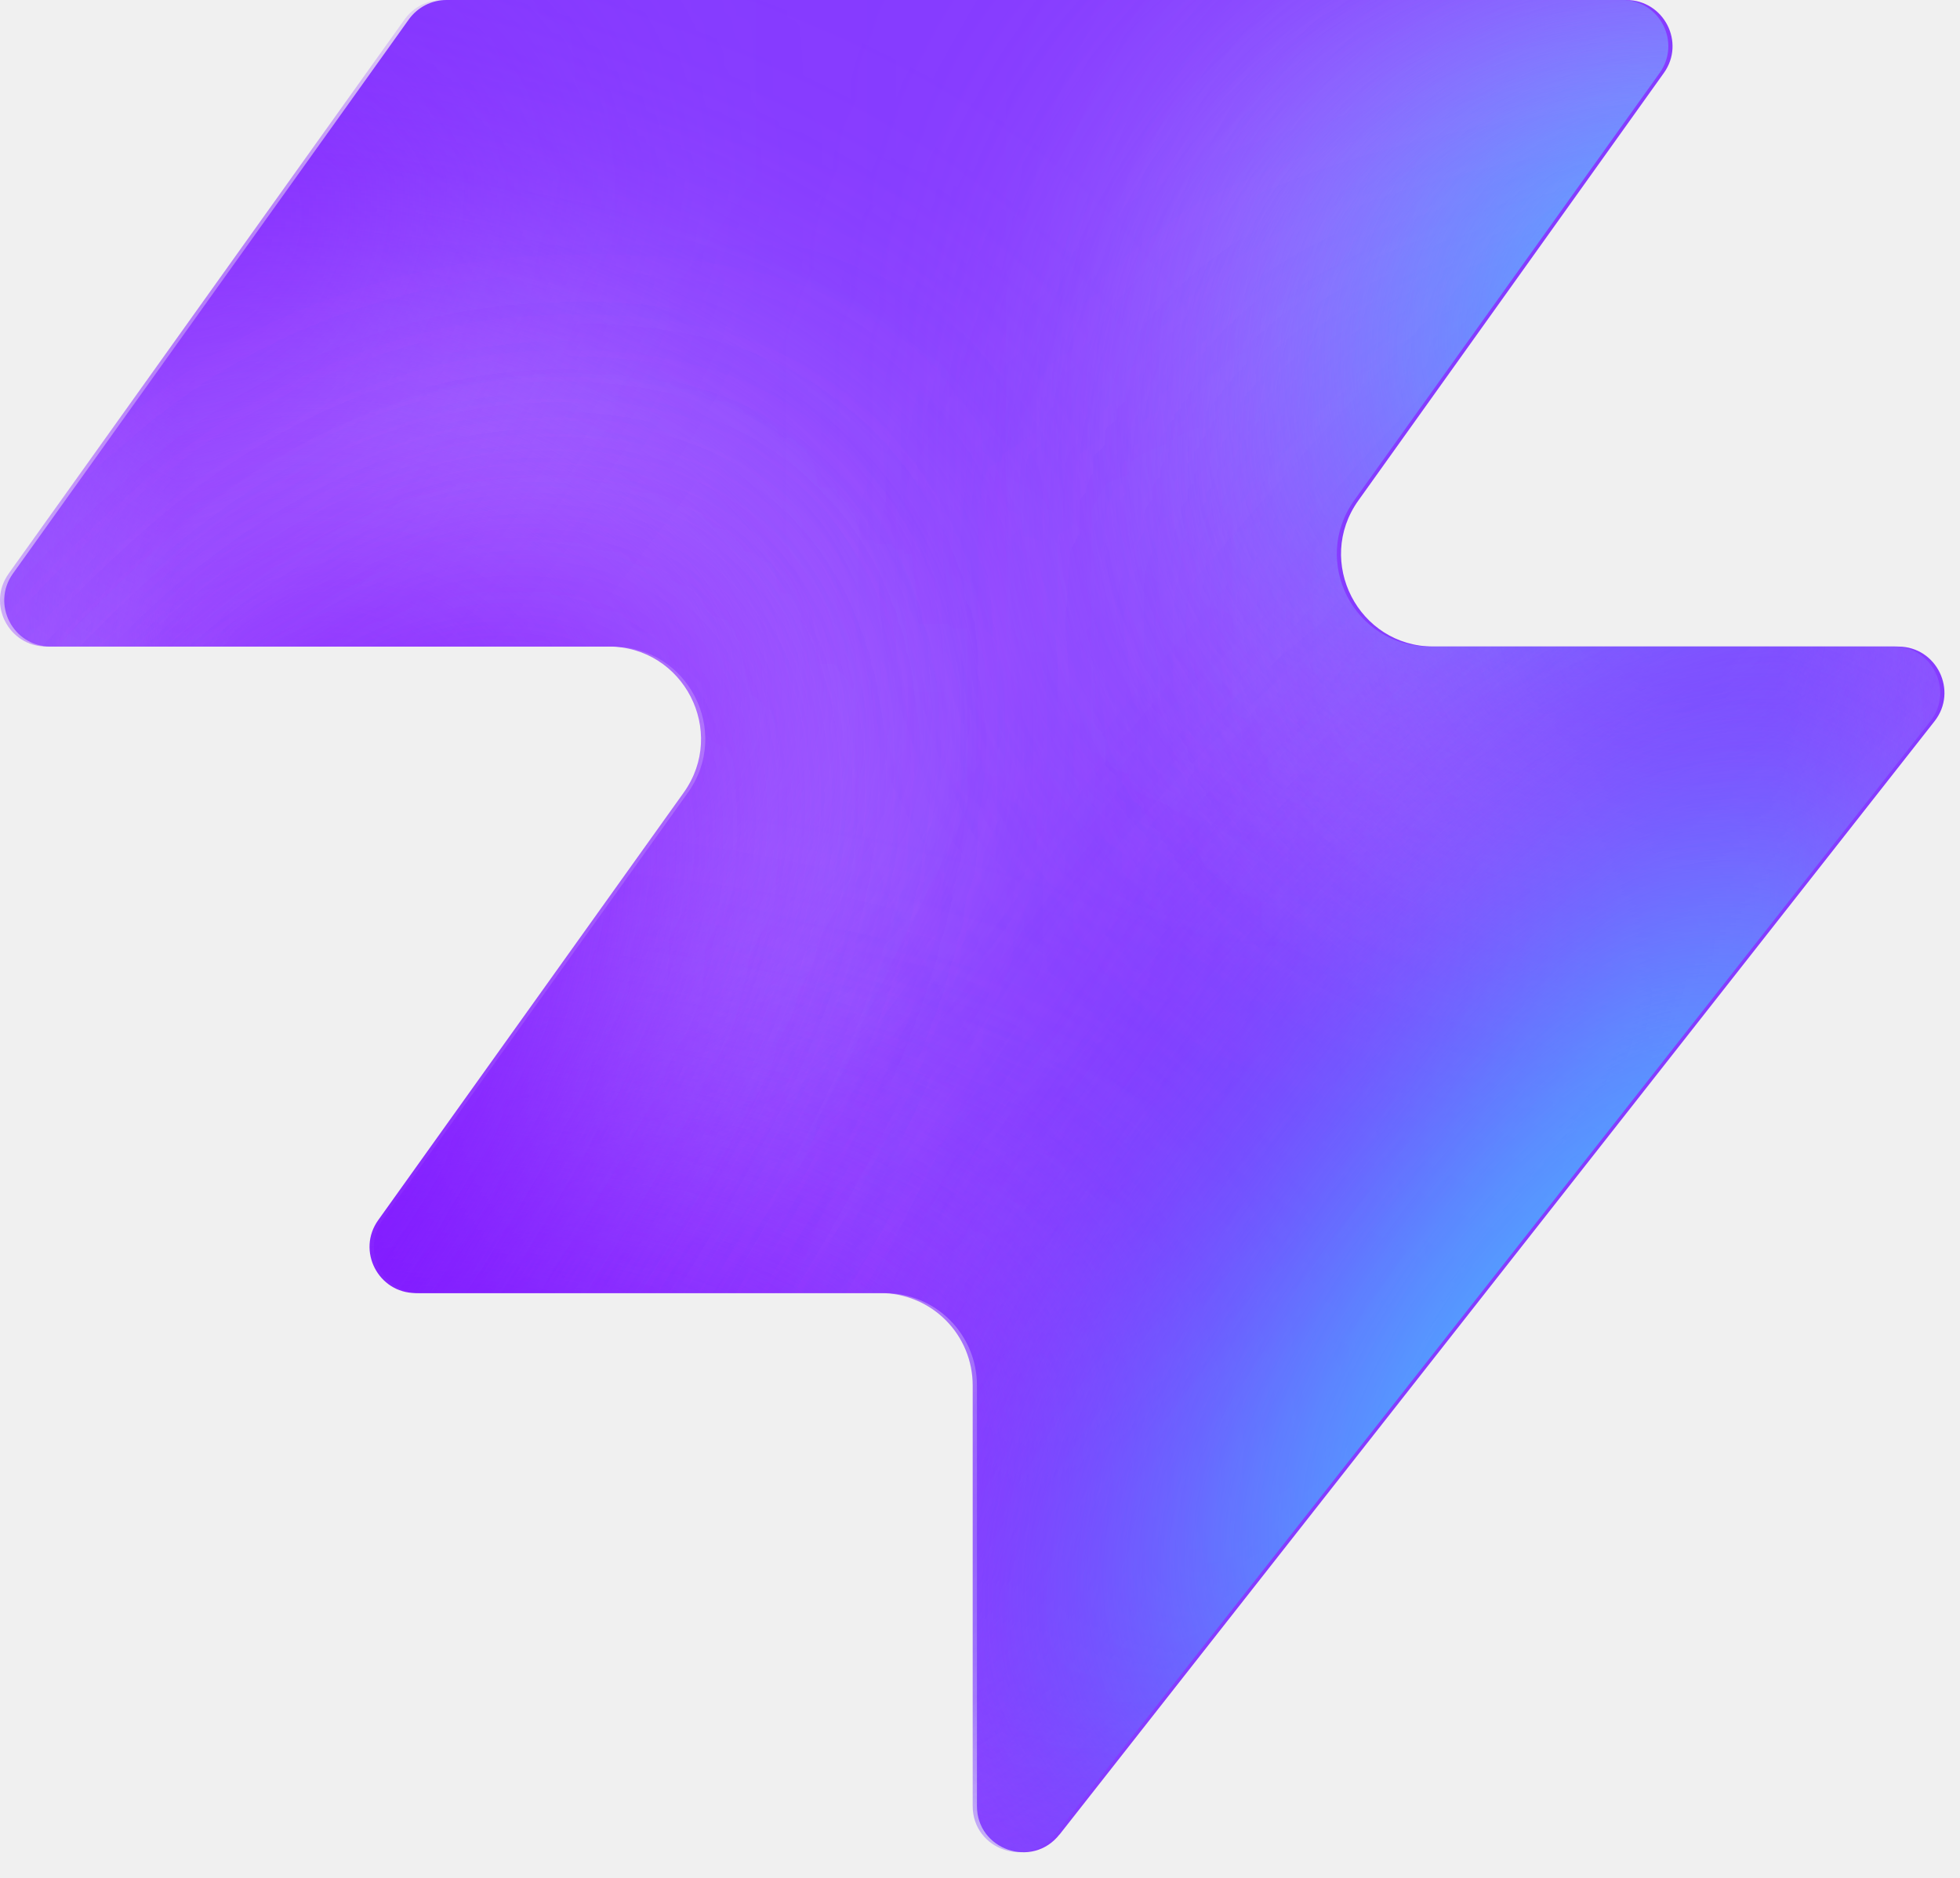
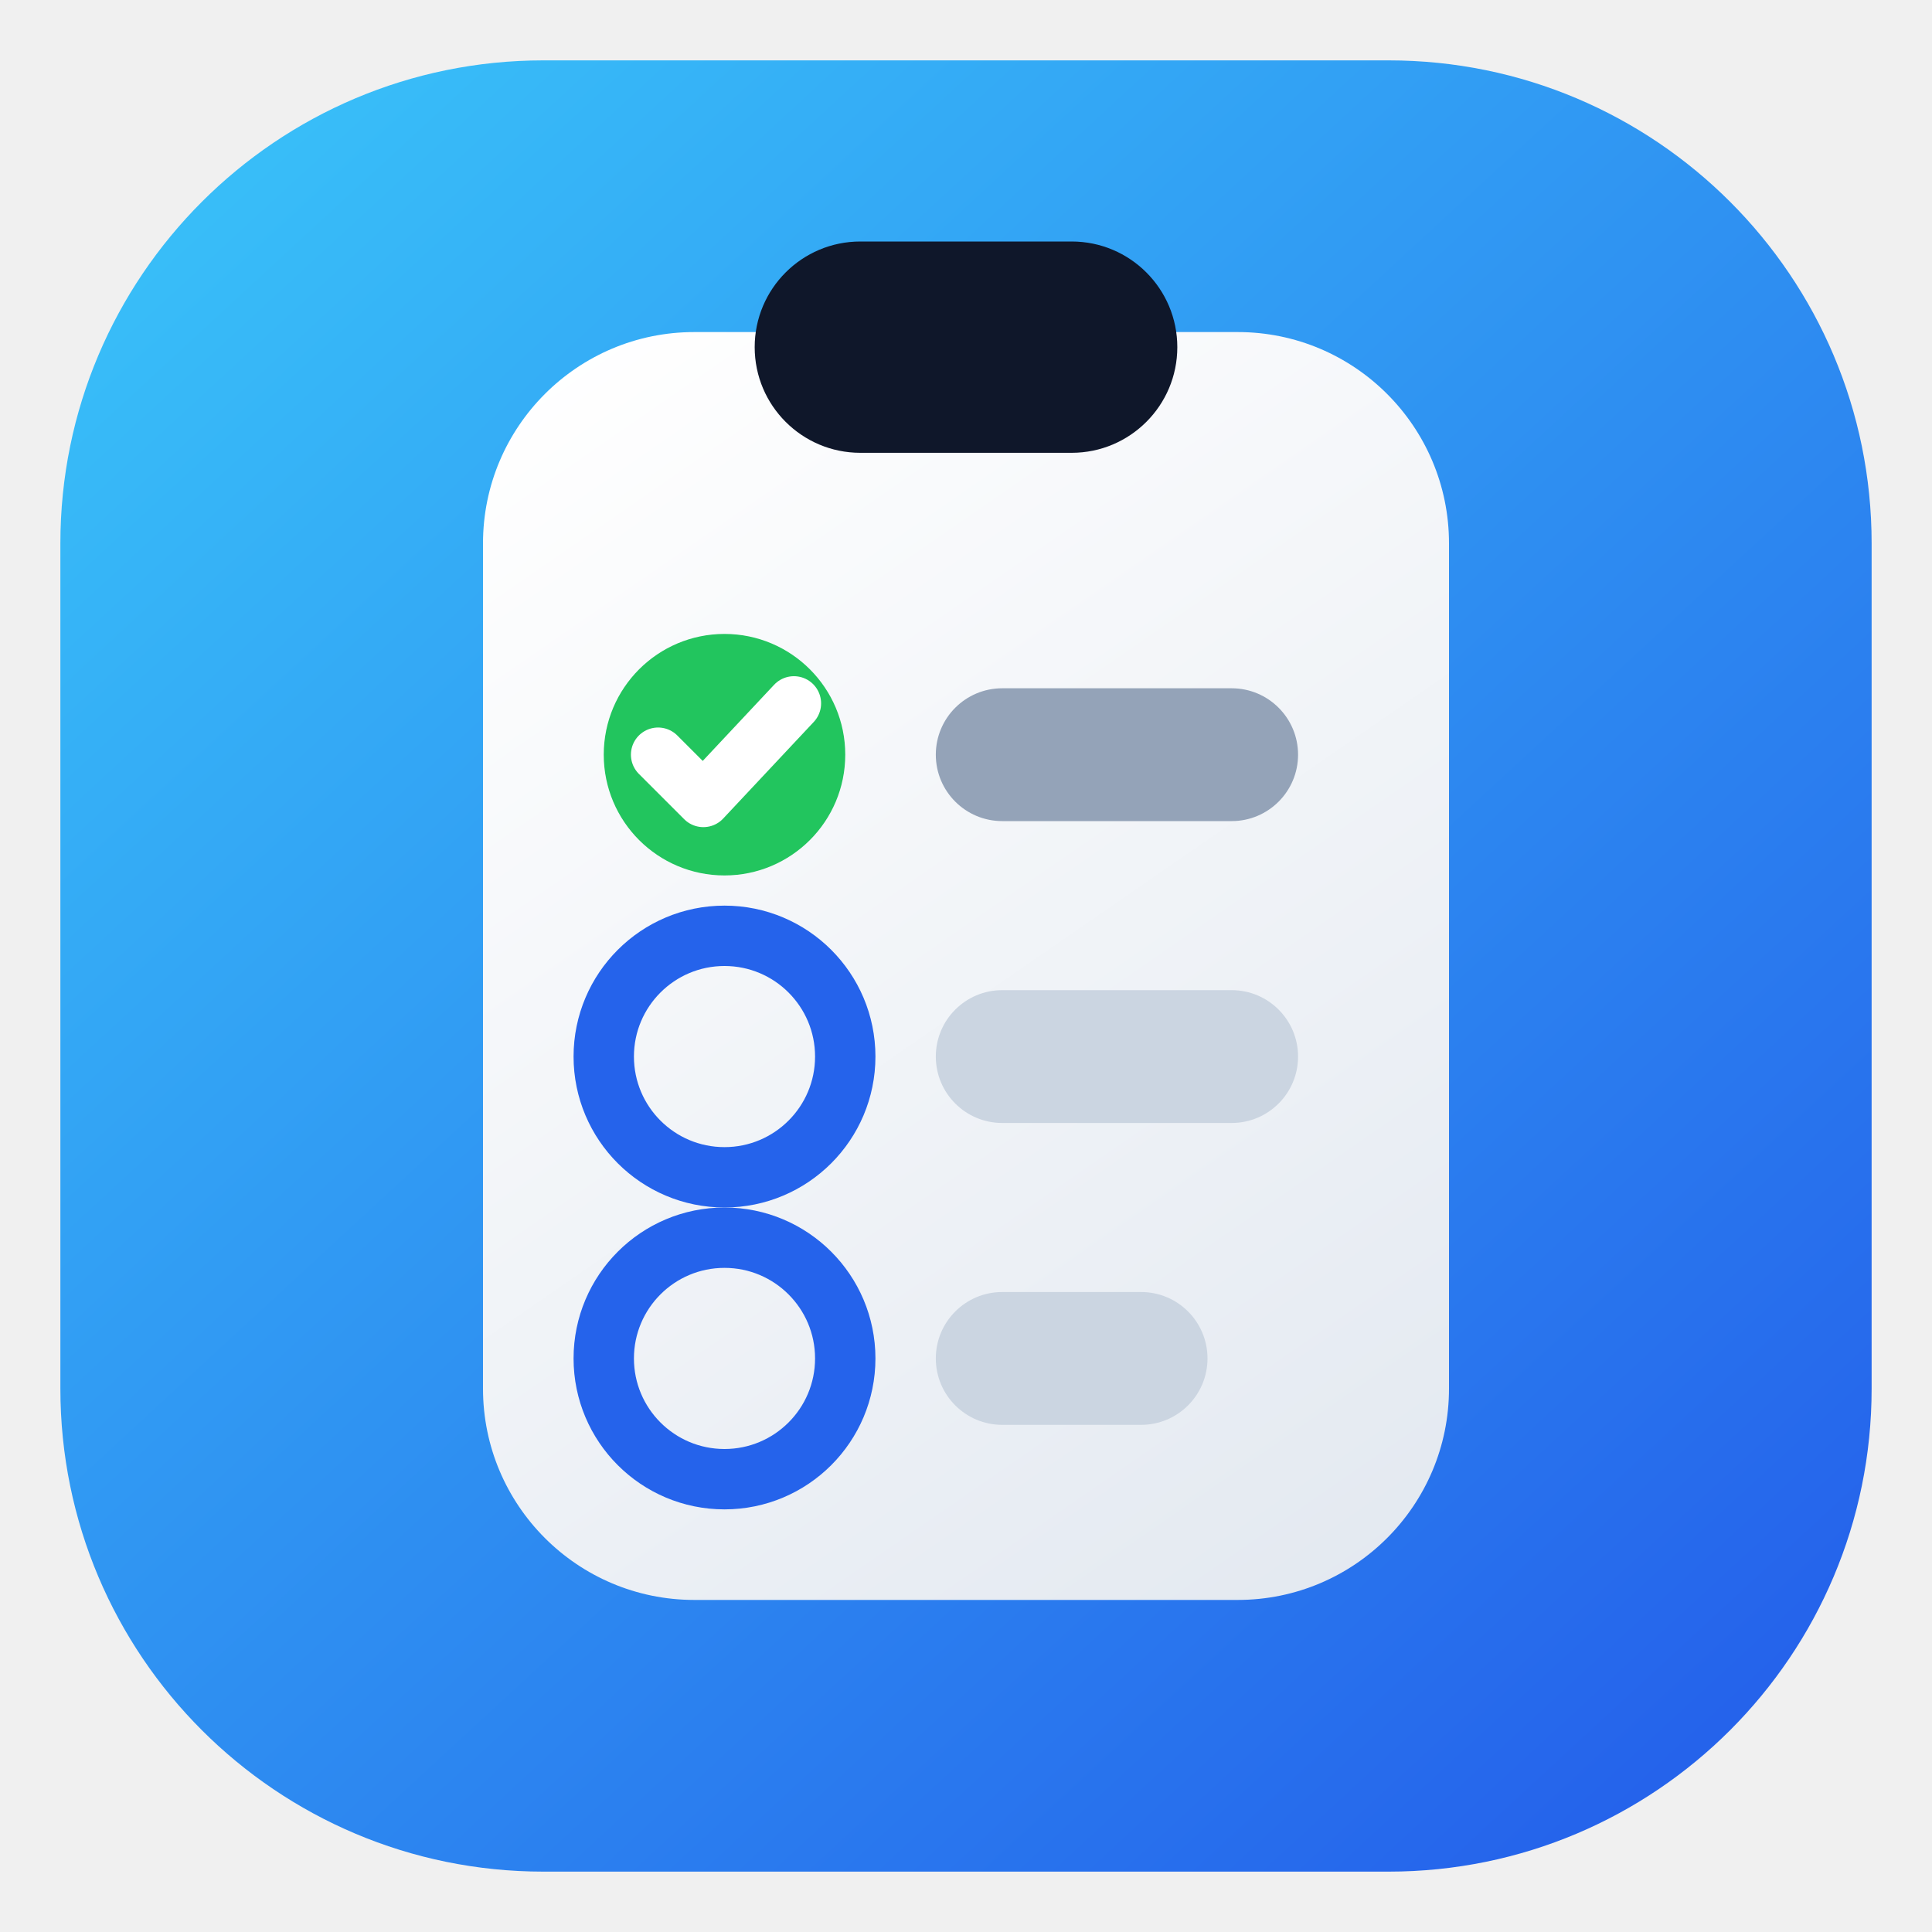
- <svg xmlns="http://www.w3.org/2000/svg" width="48" height="46" fill="none" viewBox="0 0 48 46">
-   <path fill="#863bff" d="M25.946 44.938c-.664.845-2.021.375-2.021-.698V33.937a2.26 2.26 0 0 0-2.262-2.262H10.287c-.92 0-1.456-1.04-.92-1.788l7.48-10.471c1.07-1.497 0-3.578-1.842-3.578H1.237c-.92 0-1.456-1.04-.92-1.788L10.013.474c.214-.297.556-.474.92-.474h28.894c.92 0 1.456 1.04.92 1.788l-7.48 10.471c-1.07 1.498 0 3.579 1.842 3.579h11.377c.943 0 1.473 1.088.89 1.83L25.947 44.94z" style="fill:#863bff;fill:color(display-p3 .525 .23 1);fill-opacity:1" />
-   <mask id="a" width="48" height="46" x="0" y="0" maskUnits="userSpaceOnUse" style="mask-type:alpha">
-     <path fill="#000" d="M25.842 44.938c-.664.844-2.021.375-2.021-.698V33.937a2.26 2.26 0 0 0-2.262-2.262H10.183c-.92 0-1.456-1.04-.92-1.788l7.48-10.471c1.07-1.498 0-3.579-1.842-3.579H1.133c-.92 0-1.456-1.04-.92-1.787L9.91.473c.214-.297.556-.474.92-.474h28.894c.92 0 1.456 1.04.92 1.788l-7.48 10.471c-1.07 1.498 0 3.578 1.842 3.578h11.377c.943 0 1.473 1.088.89 1.832L25.843 44.94z" style="fill:#000;fill-opacity:1" />
-   </mask>
-   <g mask="url(#a)">
-     <g filter="url(#b)">
-       <ellipse cx="5.508" cy="14.704" fill="#ede6ff" rx="5.508" ry="14.704" style="fill:#ede6ff;fill:color(display-p3 .927 .903 1);fill-opacity:1" transform="matrix(.00324 1 1 -.00324 -4.47 31.516)" />
-     </g>
-     <g filter="url(#c)">
-       <ellipse cx="10.399" cy="29.851" fill="#ede6ff" rx="10.399" ry="29.851" style="fill:#ede6ff;fill:color(display-p3 .927 .903 1);fill-opacity:1" transform="matrix(.00324 1 1 -.00324 -39.328 7.883)" />
-     </g>
-     <g filter="url(#d)">
-       <ellipse cx="5.508" cy="30.487" fill="#7e14ff" rx="5.508" ry="30.487" style="fill:#7e14ff;fill:color(display-p3 .492 .077 1);fill-opacity:1" transform="rotate(89.814 -25.913 -14.639)scale(1 -1)" />
-     </g>
-     <g filter="url(#e)">
-       <ellipse cx="5.508" cy="30.599" fill="#7e14ff" rx="5.508" ry="30.599" style="fill:#7e14ff;fill:color(display-p3 .492 .077 1);fill-opacity:1" transform="rotate(89.814 -32.644 -3.334)scale(1 -1)" />
-     </g>
-     <g filter="url(#f)">
-       <ellipse cx="5.508" cy="30.599" fill="#7e14ff" rx="5.508" ry="30.599" style="fill:#7e14ff;fill:color(display-p3 .492 .077 1);fill-opacity:1" transform="matrix(.00324 1 1 -.00324 -34.34 30.47)" />
-     </g>
-     <g filter="url(#g)">
-       <ellipse cx="14.072" cy="22.078" fill="#ede6ff" rx="14.072" ry="22.078" style="fill:#ede6ff;fill:color(display-p3 .927 .903 1);fill-opacity:1" transform="rotate(93.35 24.506 48.493)scale(-1 1)" />
-     </g>
-     <g filter="url(#h)">
-       <ellipse cx="3.47" cy="21.501" fill="#7e14ff" rx="3.47" ry="21.501" style="fill:#7e14ff;fill:color(display-p3 .492 .077 1);fill-opacity:1" transform="rotate(89.009 28.708 47.59)scale(-1 1)" />
-     </g>
-     <g filter="url(#i)">
-       <ellipse cx="3.47" cy="21.501" fill="#7e14ff" rx="3.47" ry="21.501" style="fill:#7e14ff;fill:color(display-p3 .492 .077 1);fill-opacity:1" transform="rotate(89.009 28.708 47.59)scale(-1 1)" />
-     </g>
-     <g filter="url(#j)">
-       <ellipse cx=".387" cy="8.972" fill="#7e14ff" rx="4.407" ry="29.108" style="fill:#7e14ff;fill:color(display-p3 .492 .077 1);fill-opacity:1" transform="rotate(39.51 .387 8.972)" />
-     </g>
-     <g filter="url(#k)">
-       <ellipse cx="47.523" cy="-6.092" fill="#7e14ff" rx="4.407" ry="29.108" style="fill:#7e14ff;fill:color(display-p3 .492 .077 1);fill-opacity:1" transform="rotate(37.892 47.523 -6.092)" />
-     </g>
-     <g filter="url(#l)">
-       <ellipse cx="41.412" cy="6.333" fill="#47bfff" rx="5.971" ry="9.665" style="fill:#47bfff;fill:color(display-p3 .28 .748 1);fill-opacity:1" transform="rotate(37.892 41.412 6.333)" />
-     </g>
-     <g filter="url(#m)">
-       <ellipse cx="-1.879" cy="38.332" fill="#7e14ff" rx="4.407" ry="29.108" style="fill:#7e14ff;fill:color(display-p3 .492 .077 1);fill-opacity:1" transform="rotate(37.892 -1.88 38.332)" />
-     </g>
-     <g filter="url(#n)">
-       <ellipse cx="-1.879" cy="38.332" fill="#7e14ff" rx="4.407" ry="29.108" style="fill:#7e14ff;fill:color(display-p3 .492 .077 1);fill-opacity:1" transform="rotate(37.892 -1.88 38.332)" />
-     </g>
-     <g filter="url(#o)">
-       <ellipse cx="35.651" cy="29.907" fill="#7e14ff" rx="4.407" ry="29.108" style="fill:#7e14ff;fill:color(display-p3 .492 .077 1);fill-opacity:1" transform="rotate(37.892 35.651 29.907)" />
-     </g>
-     <g filter="url(#p)">
-       <ellipse cx="38.418" cy="32.4" fill="#47bfff" rx="5.971" ry="15.297" style="fill:#47bfff;fill:color(display-p3 .28 .748 1);fill-opacity:1" transform="rotate(37.892 38.418 32.4)" />
-     </g>
-   </g>
+ <svg xmlns="http://www.w3.org/2000/svg" viewBox="0 0 64 64" width="64" height="64" fill="none">
  <defs>
-     <filter id="b" width="60.045" height="41.654" x="-19.77" y="16.149" color-interpolation-filters="sRGB" filterUnits="userSpaceOnUse">
-       <feFlood flood-opacity="0" result="BackgroundImageFix" />
-       <feBlend in="SourceGraphic" in2="BackgroundImageFix" result="shape" />
-       <feGaussianBlur result="effect1_foregroundBlur_2002_17158" stdDeviation="7.659" />
-     </filter>
-     <filter id="c" width="90.34" height="51.437" x="-54.613" y="-7.533" color-interpolation-filters="sRGB" filterUnits="userSpaceOnUse">
-       <feFlood flood-opacity="0" result="BackgroundImageFix" />
-       <feBlend in="SourceGraphic" in2="BackgroundImageFix" result="shape" />
-       <feGaussianBlur result="effect1_foregroundBlur_2002_17158" stdDeviation="7.659" />
-     </filter>
-     <filter id="d" width="79.355" height="29.4" x="-49.64" y="2.03" color-interpolation-filters="sRGB" filterUnits="userSpaceOnUse">
-       <feFlood flood-opacity="0" result="BackgroundImageFix" />
-       <feBlend in="SourceGraphic" in2="BackgroundImageFix" result="shape" />
-       <feGaussianBlur result="effect1_foregroundBlur_2002_17158" stdDeviation="4.596" />
-     </filter>
-     <filter id="e" width="79.579" height="29.4" x="-45.045" y="20.029" color-interpolation-filters="sRGB" filterUnits="userSpaceOnUse">
-       <feFlood flood-opacity="0" result="BackgroundImageFix" />
-       <feBlend in="SourceGraphic" in2="BackgroundImageFix" result="shape" />
-       <feGaussianBlur result="effect1_foregroundBlur_2002_17158" stdDeviation="4.596" />
-     </filter>
-     <filter id="f" width="79.579" height="29.4" x="-43.513" y="21.178" color-interpolation-filters="sRGB" filterUnits="userSpaceOnUse">
-       <feFlood flood-opacity="0" result="BackgroundImageFix" />
-       <feBlend in="SourceGraphic" in2="BackgroundImageFix" result="shape" />
-       <feGaussianBlur result="effect1_foregroundBlur_2002_17158" stdDeviation="4.596" />
-     </filter>
-     <filter id="g" width="74.749" height="58.852" x="15.756" y="-17.901" color-interpolation-filters="sRGB" filterUnits="userSpaceOnUse">
-       <feFlood flood-opacity="0" result="BackgroundImageFix" />
-       <feBlend in="SourceGraphic" in2="BackgroundImageFix" result="shape" />
-       <feGaussianBlur result="effect1_foregroundBlur_2002_17158" stdDeviation="7.659" />
-     </filter>
-     <filter id="h" width="61.377" height="25.362" x="23.548" y="2.284" color-interpolation-filters="sRGB" filterUnits="userSpaceOnUse">
-       <feFlood flood-opacity="0" result="BackgroundImageFix" />
-       <feBlend in="SourceGraphic" in2="BackgroundImageFix" result="shape" />
-       <feGaussianBlur result="effect1_foregroundBlur_2002_17158" stdDeviation="4.596" />
-     </filter>
-     <filter id="i" width="61.377" height="25.362" x="23.548" y="2.284" color-interpolation-filters="sRGB" filterUnits="userSpaceOnUse">
-       <feFlood flood-opacity="0" result="BackgroundImageFix" />
-       <feBlend in="SourceGraphic" in2="BackgroundImageFix" result="shape" />
-       <feGaussianBlur result="effect1_foregroundBlur_2002_17158" stdDeviation="4.596" />
-     </filter>
-     <filter id="j" width="56.045" height="63.649" x="-27.636" y="-22.853" color-interpolation-filters="sRGB" filterUnits="userSpaceOnUse">
-       <feFlood flood-opacity="0" result="BackgroundImageFix" />
-       <feBlend in="SourceGraphic" in2="BackgroundImageFix" result="shape" />
-       <feGaussianBlur result="effect1_foregroundBlur_2002_17158" stdDeviation="4.596" />
-     </filter>
-     <filter id="k" width="54.814" height="64.646" x="20.116" y="-38.415" color-interpolation-filters="sRGB" filterUnits="userSpaceOnUse">
-       <feFlood flood-opacity="0" result="BackgroundImageFix" />
-       <feBlend in="SourceGraphic" in2="BackgroundImageFix" result="shape" />
-       <feGaussianBlur result="effect1_foregroundBlur_2002_17158" stdDeviation="4.596" />
-     </filter>
-     <filter id="l" width="33.541" height="35.313" x="24.641" y="-11.323" color-interpolation-filters="sRGB" filterUnits="userSpaceOnUse">
-       <feFlood flood-opacity="0" result="BackgroundImageFix" />
-       <feBlend in="SourceGraphic" in2="BackgroundImageFix" result="shape" />
-       <feGaussianBlur result="effect1_foregroundBlur_2002_17158" stdDeviation="4.596" />
-     </filter>
-     <filter id="m" width="54.814" height="64.646" x="-29.286" y="6.009" color-interpolation-filters="sRGB" filterUnits="userSpaceOnUse">
-       <feFlood flood-opacity="0" result="BackgroundImageFix" />
-       <feBlend in="SourceGraphic" in2="BackgroundImageFix" result="shape" />
-       <feGaussianBlur result="effect1_foregroundBlur_2002_17158" stdDeviation="4.596" />
-     </filter>
-     <filter id="n" width="54.814" height="64.646" x="-29.286" y="6.009" color-interpolation-filters="sRGB" filterUnits="userSpaceOnUse">
-       <feFlood flood-opacity="0" result="BackgroundImageFix" />
-       <feBlend in="SourceGraphic" in2="BackgroundImageFix" result="shape" />
-       <feGaussianBlur result="effect1_foregroundBlur_2002_17158" stdDeviation="4.596" />
-     </filter>
-     <filter id="o" width="54.814" height="64.646" x="8.244" y="-2.416" color-interpolation-filters="sRGB" filterUnits="userSpaceOnUse">
-       <feFlood flood-opacity="0" result="BackgroundImageFix" />
-       <feBlend in="SourceGraphic" in2="BackgroundImageFix" result="shape" />
-       <feGaussianBlur result="effect1_foregroundBlur_2002_17158" stdDeviation="4.596" />
-     </filter>
-     <filter id="p" width="39.409" height="43.623" x="18.713" y="10.588" color-interpolation-filters="sRGB" filterUnits="userSpaceOnUse">
-       <feFlood flood-opacity="0" result="BackgroundImageFix" />
-       <feBlend in="SourceGraphic" in2="BackgroundImageFix" result="shape" />
-       <feGaussianBlur result="effect1_foregroundBlur_2002_17158" stdDeviation="4.596" />
-     </filter>
+     <linearGradient id="bg" x1="8" y1="6" x2="56" y2="58" gradientUnits="userSpaceOnUse">
+       <stop stop-color="#38BDF8" />
+       <stop offset="1" stop-color="#2563EB" />
+     </linearGradient>
+     <linearGradient id="paper" x1="18" y1="12" x2="47" y2="54" gradientUnits="userSpaceOnUse">
+       <stop stop-color="#FFFFFF" />
+       <stop offset="1" stop-color="#E2E8F0" />
+     </linearGradient>
  </defs>
+   <rect x="2" y="2" width="60" height="60" rx="16" fill="url(#bg)" />
+   <rect x="16" y="11" width="32" height="42" rx="7" fill="url(#paper)" />
+   <rect x="25" y="8" width="14" height="7" rx="3.5" fill="#0F172A" />
+   <circle cx="24" cy="25" r="4" fill="#22C55E" />
+   <path d="M21.8 25l1.5 1.5 3-3.2" stroke="#fff" stroke-width="1.8" stroke-linecap="round" stroke-linejoin="round" />
+   <rect x="31" y="22.8" width="12" height="4.4" rx="2.2" fill="#94A3B8" />
+   <circle cx="24" cy="35" r="4" stroke="#2563EB" stroke-width="2" />
+   <rect x="31" y="32.8" width="12" height="4.4" rx="2.2" fill="#CBD5E1" />
+   <circle cx="24" cy="45" r="4" stroke="#2563EB" stroke-width="2" />
+   <rect x="31" y="42.8" width="9" height="4.4" rx="2.2" fill="#CBD5E1" />
</svg>
